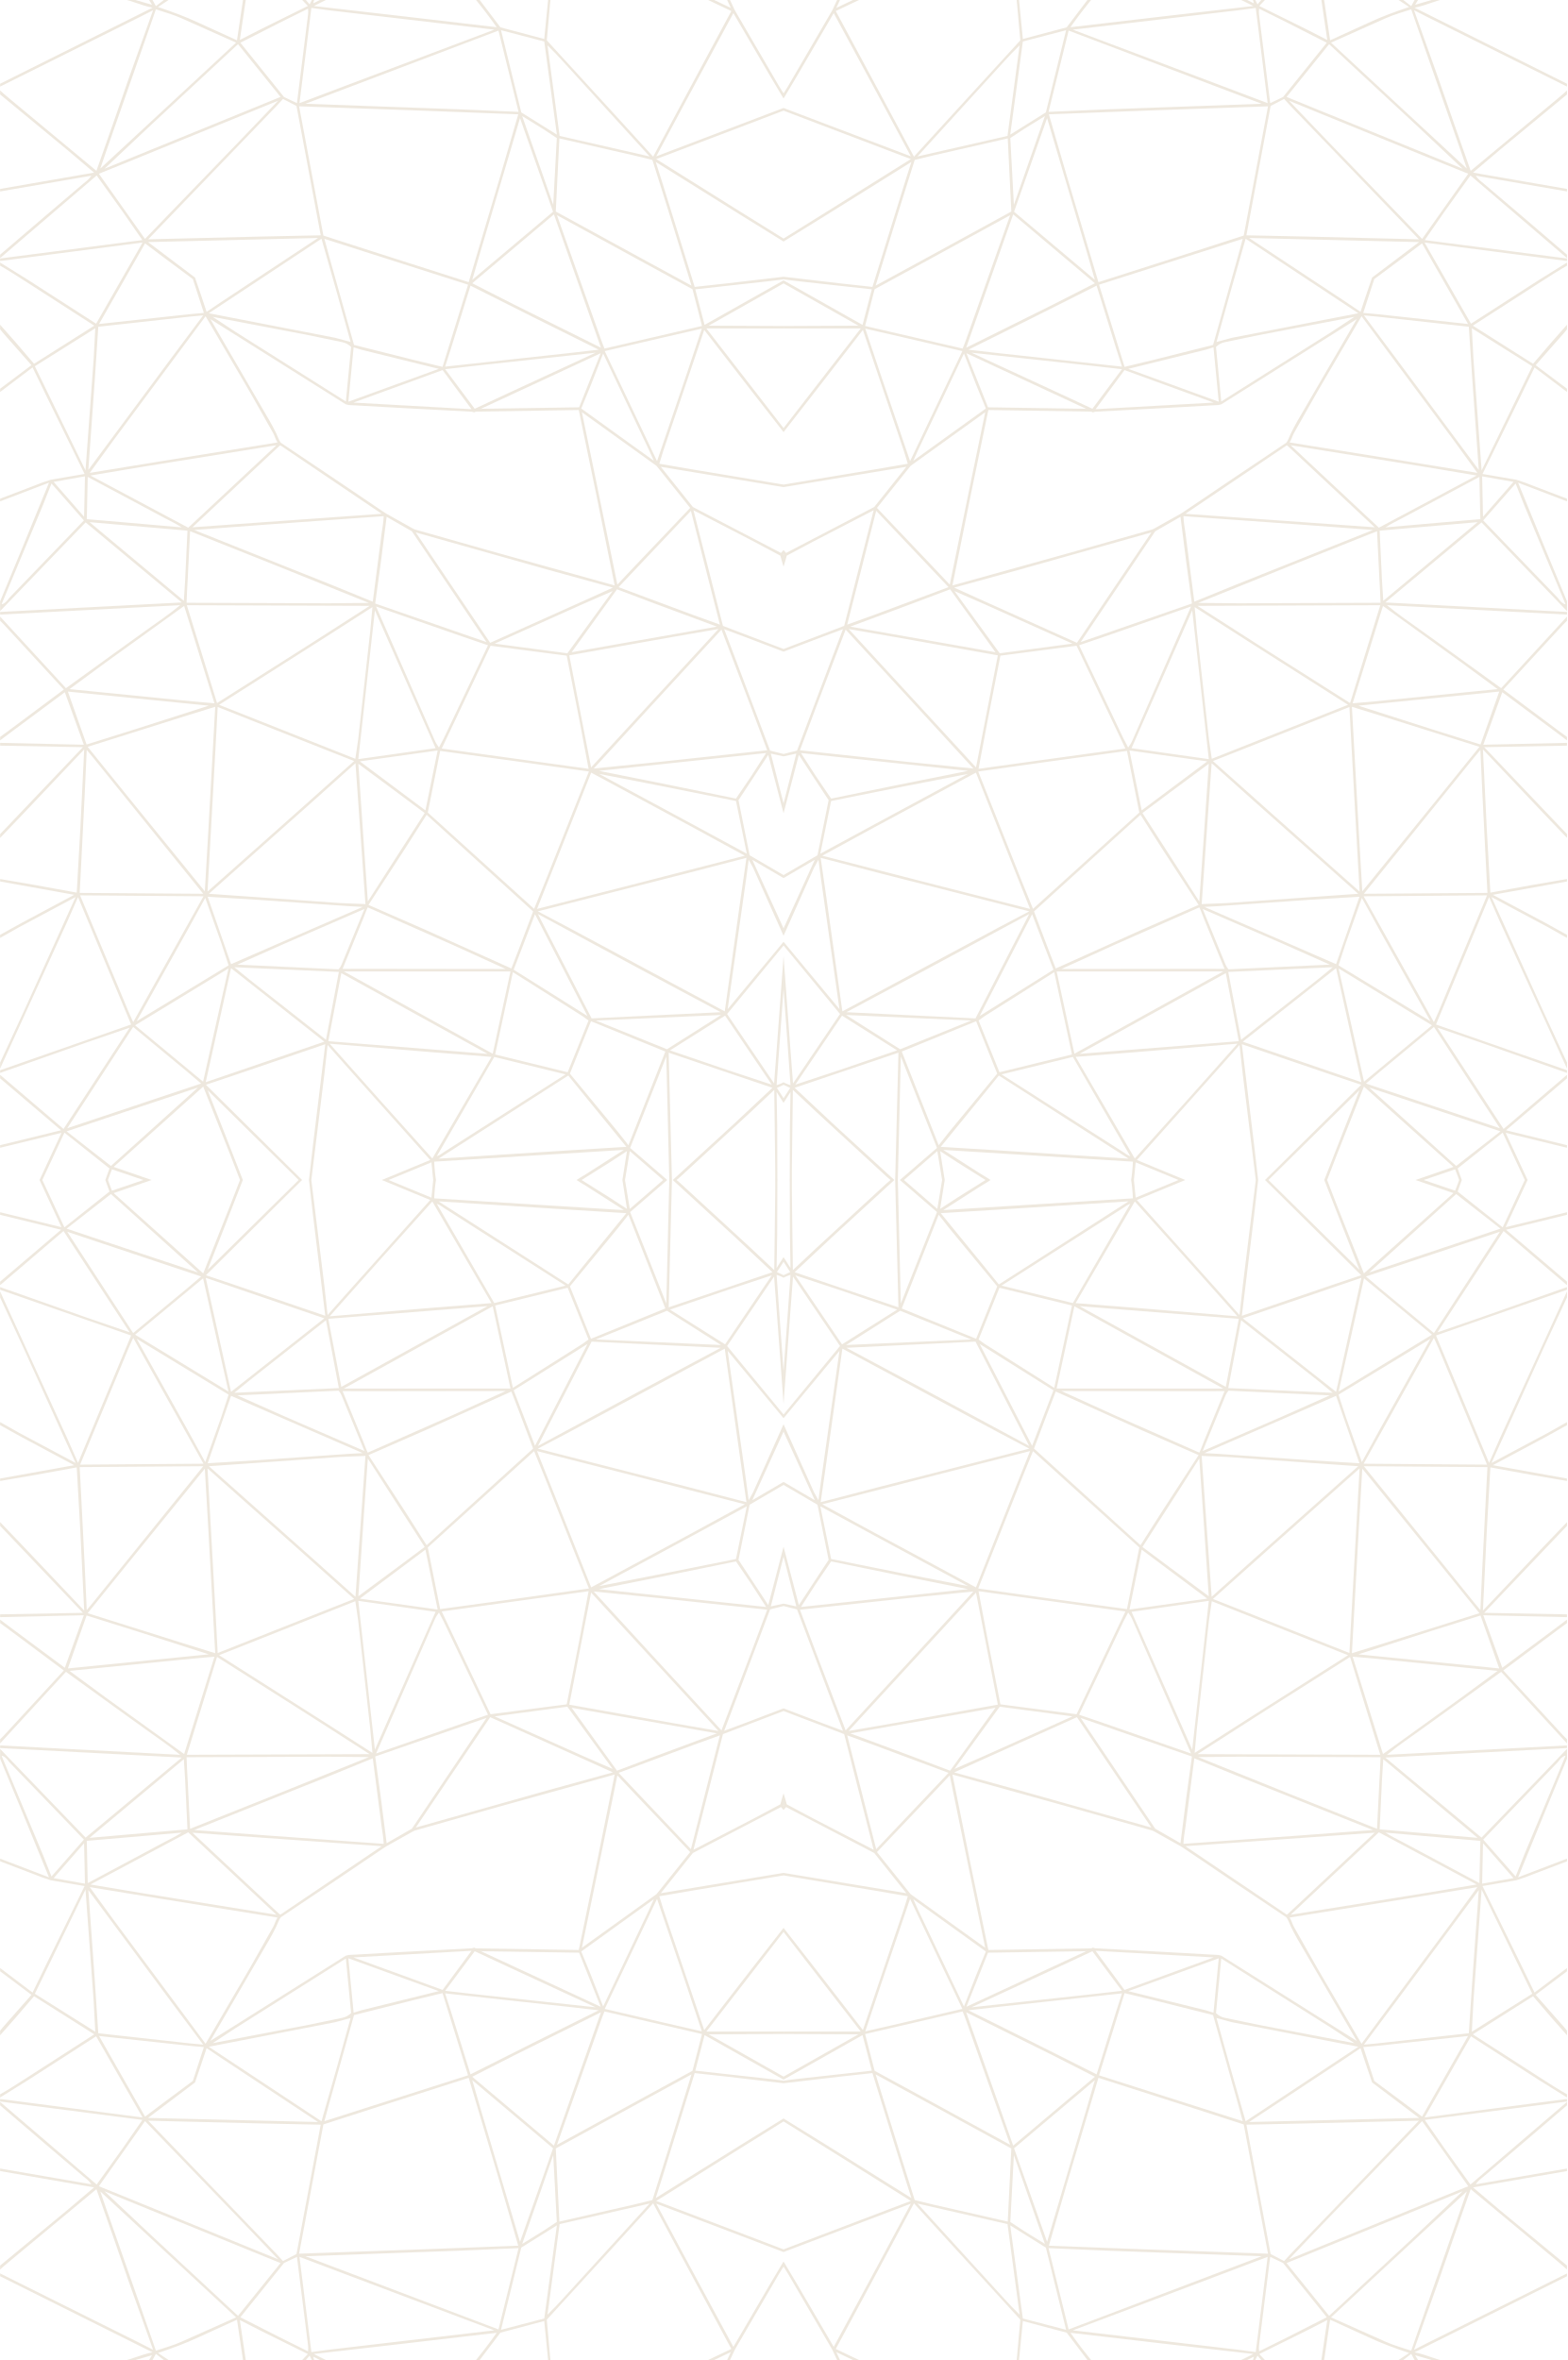
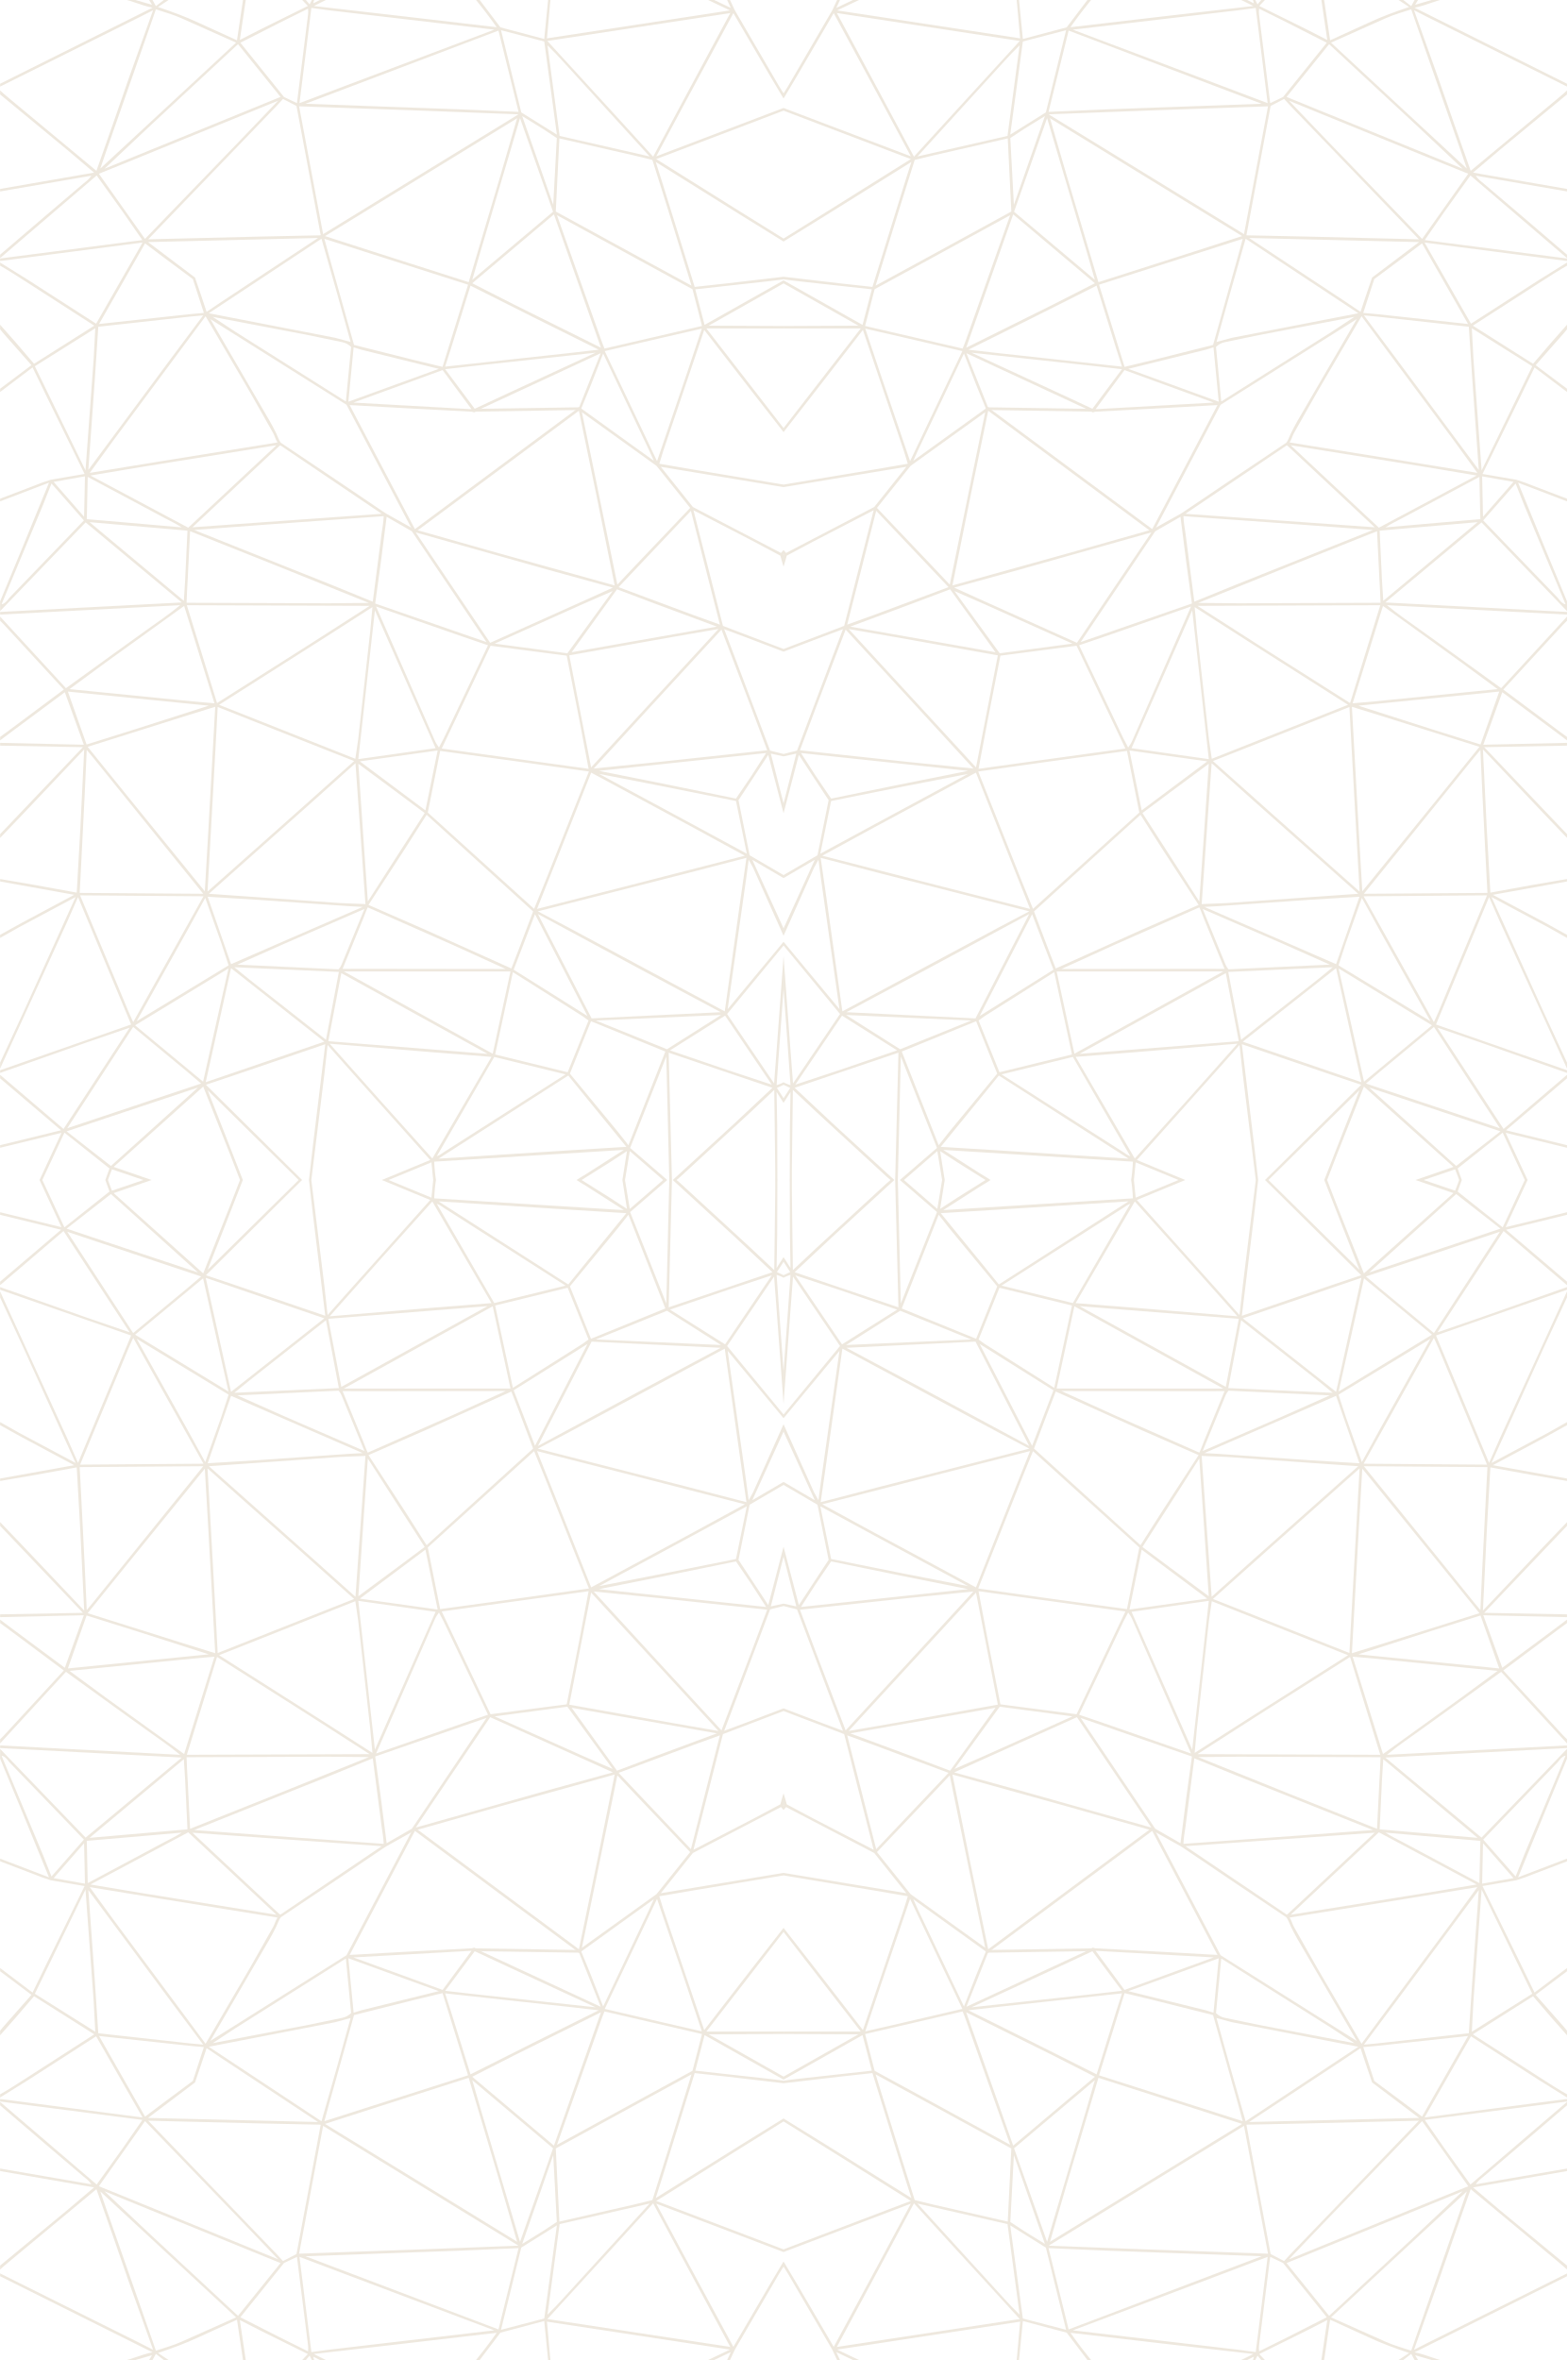
<svg xmlns="http://www.w3.org/2000/svg" viewBox="0 0 4942.58 7444.36" width="4943" height="7444">
  <defs>
    <symbol id="t" viewBox="14.00 14.00 2471.29 3722.18">
      <g fill="#eee8de">
        <path d="M2499.29,361.37v-39.06c-5.93-106.11-.15-213.66-3.08-322.3L1006.73.15l-21.29.38-198.6-.3-55.55,1.16-176.87,1.03-78.73-1.87L12.5.09c-2.41,0-7.35,1.63-8.88,2.6C1.7,3.92,0,8.69,0,13.02v3737.17s2496.85,0,2496.85,0l.03-243.61c0-3.43,2.34-6.44,2.41-5.43v-78.13c-.09.68-2.48-4.06-2.48-5.55v-49.93c0-1.47,2.4-6.21,2.48-5.55v-446.8c-.15.71-2.45-4-2.45-5.59l.02-90.93c0-2.13,2.2-6.78,2.43-6.03v-46.19c-.32-.14-2.45-3.45-2.45-4.57v-159.73c0-1.12,2.13-4.43,2.45-4.57v-99.9c-.15.68-2.46-3.97-2.46-6.07v-83.54c-.01-1.58,2.39-6.25,2.46-5.61v-17.09c-.51.62-2.45-3.22-2.45-6.04l-.02-286.35c0-3.44,2.47-6.43,2.47-5.48v-19.4c-.31-.22-2.46-3.45-2.46-6,.02-71.28.02-173.34,0-244.62,0-2.55,2.15-5.78,2.46-6v-90.07c-.34-.3-2.46-3.54-2.46-4.98v-161.22c0-1.44,2.12-4.68,2.46-4.99v-24.14c-.35-.34-2.46-3.67-2.46-5.51.02-35.72.02-97.57,0-133.29,0-1.85,2.1-5.17,2.46-5.51v-7.19c0,1.22-2.41-2.29-2.41-4.73v-317.71c0-2.44,2.41-5.94,2.41-4.73v-2.24c-.32-.16-2.46-3.56-2.46-4.9v-139.53c0-1.34,2.13-4.74,2.46-4.9v-7.12l-2.45-2.99V364.35l2.45-2.99ZM2493.99,2648.85c-2,9.15-2.74,18.53.14,27.57l-1.58,102.16-114.3-66.76-35.1-173.9,44.98-68.24,48.92-74.47,50.86,194.06c2.16,8.23,6.05,14.24,4.94,23.16-1.55,12.44-.55,24.45,1.15,36.41ZM2493.3,871.71l-1.44,14.5-185.9,21.73-101.04,11.12-100.81-325.09-22.05-69.15,264.33,165.06,137.26,84.93c8.57,5.3,10.06,8.25,10,18.85l-.22,36.43c-.08,13.83,1.25,27.74-.13,41.63ZM1129.13,1109.61l24.08,7.46,244.68,60.45-285.29,103.62,16.53-171.53ZM1104.65,1280.46l-347.11-218.99-72.92-48.01,301.76,57.64,107.38,22.33c10.25,2.13,19.87,7.31,27.45,14.9l-16.56,172.13ZM1409.83,1181.42l91.12,123.32-372.43-20.81,281.31-102.51ZM1417.87,1178.54l98.16-11.17,376.65-40.88-298.57,138.14-82.99,38.79-93.25-124.89ZM1908.36,1128.26l-67.97,170.57-309.6,4.67,377.58-175.24ZM1810.56,1127.6l-392.82,42.93,18.51-57.45,61.59-197.97,200.88,100.87,203.35,101.07-91.5,10.55ZM1409.6,1171.22l-92.44-22.25-186.76-46.94-78.32-278.99-15.15-55.7,453.15,144.68-80.49,259.2ZM1076.91,939.37l42.68,153.33-48.75-13.16-221.38-42.99-177.17-34.45,355.43-235.07,49.19,172.33ZM1196.25,1939.29l191.33,434.77-243.68,34.57,52.35-469.34ZM1143.36,2347l-8.79,60.54-429.88-170.32,320.32-203.49,163.51-104.69-6.97,75.68-38.18,342.29ZM1394.15,2381.33l-38.53,188.88-206.86-154.58,245.39-34.29ZM1385.11,2349.85l-185.07-422.71,273.39,95.15,79.56,27.17-139.86,294.14-14.85,28.27c-5.37-7.59-9-12.5-13.16-22.01ZM1548.17,2039.36l-351-121.68,17.35-126.51,18.76-146.96,79.63,45.71,235.25,349.44ZM1325.15,1693.51l415.26,117.16,206.58,56.87-80.13,36.34-307,137.78-234.7-348.15ZM1217.12,1698.92l-27.55,212.98-134.6-54.89-428.77-171.24,237.87-17.77,359.86-25.83c-.44,19.25-4.28,37.16-6.81,56.74ZM620.71,1677.3l267.18-250.01c4.23-3.96,7.18-7.01,9.92-8.63l77.3,52.23,242.56,163.81-596.95,42.59ZM607.45,1678.54l-308.5-164.57,156.37-26.21,430.24-69.29-278.1,260.07ZM529.91,1467.55l-233.13,38.09,77.35-106.28,201.97-271.95,86.02-115.86,140.86,240.84,72.47,127.96c5.05,8.91,7.12,19.93,13.64,29.26l-359.17,57.95ZM710.95,966.91l-45.59,30.77-17.02-50.97-19.47-57.16-148.13-111.9,536.04-12.98-305.83,202.24ZM532.28,827.59l89.72,66.78,34.75,106.67-44.64,3.99-285.92,30.96,145.06-254.24,61.03,45.85ZM614.47,1012.54l40-3.64-103.27,138.37-258.89,348.98,20.19-281.52,11.22-170,290.75-32.21ZM531.75,1647.41c19.02,10.17,36.07,17.83,54.91,30.15l-188.79-16.47-110.42-9.44,2.93-133.27,241.35,129.03ZM581.6,1685.86l23.38,2.11-7.4,157.83-3.99,63.3-19.91-16.45-277.58-231.59,285.51,24.81ZM605.52,1845.71l7.76-156.04,67.53,26.93,212.89,84.89,283.57,114.32-128.12,1.16-446.91-1.59c.47-24.39,2.12-46.46,3.28-69.68ZM1179.61,1925.12l-188.84,121.11-292.46,185.46-95.29-308.59,576.59,2.02ZM700.29,2244.11l347.37,137.7,83.15,32.76-182.32,162.82-280.22,249.02,17.5-312.72,10.24-186.91,4.28-82.67ZM1003.14,2539.43l131.82-117.93,31.44,444.34-78.55-3.18-276.89-19.62-138.42-9.67,330.6-293.94ZM1160.56,2666.07l-16.51-242.8,117.33,86.81,91.87,68.53-108.31,168.42-71.01,110.58-13.37-191.55ZM1292.21,2689.57l67.14-105.41,335.92,304.83-45.07,119.15-23.53,60.77-267.21-120.22-183.42-80.29,116.18-178.82ZM1701.24,2897.76l19.22,37.14,146.29,284.13-102.28-64.33-130.46-81.83,67.24-175.12ZM1698.47,2880.83l-335.39-303.76,39-194.41,226.96,30.97,242.2,33.99-136.63,344.32-36.14,88.9ZM1805.11,2430.13l-398.06-55.01,154.03-324.14,240.18,31.24,39.76,201.9,29.27,155.01-65.19-9ZM1573.98,2044.27l279.93-125.54,92.24-40.26-142.74,196.28-229.42-30.47ZM1959.95,1872.9l115.09,43.48,199.91,74.26-458.13,80.78,143.13-198.51ZM1583.88,1758.26l-262.31-74.34-7.04-3.53-82.02-45.92-11.19-7.24-151.23-102.24-170.86-114.64c-6.38-8.69-9.07-18.57-14.07-28.96-13.07-27.17-27.28-50.59-42.16-76.16l-165.63-284.53,105.78,66.43,321.17,202.23,9.43,2.22,182.42,10.22,208.13,10.98-.47.91c2.71.04,5.43.35,8.11.95l1.12-2.18,326.23-5.11,56.53,272.92,56.71,280.44-368.66-102.44ZM1878.37,1226.27l37.85-97.13,146.37,308.27,13.46,30.06-228.83-164.83,31.15-76.37ZM1632.18,973.15l-128.94-65.64,257.71-217.28,148.3,420.6-277.08-137.67ZM1758.78,660.15l-97.91-279.95,66.18,40.88,42.99,28.34-11.26,210.72ZM1758.17,681.89l-254.73,214.69,23.83-82.42,126.73-427.49,104.18,295.23ZM1591.87,569.01l-99.8,335.05-303.28-96.99-155.04-49.99-76.59-407.71,371.47,13.06,319.79,12.13-56.55,194.46ZM1025.32,756.27l-173.75,3.61-370.43,8.96,404.12-419.7,21.05-23.01,42.59,22.08,76.42,408.07ZM772.16,455.76l-301.17,311.87-145.44-205.54,88.63-35.86,476.76-194.54-118.78,124.07ZM316.89,1035.07l-214.11-137.77-95.07-59.14,455.55-59.09-146.37,256ZM309.16,1145.42l-25.78,352.47-159.74-328.63,190.58-119.77-5.06,95.93ZM278.28,1655.55l-55.14,57.49-180.45,187.14c-6.69,8.71-13.19,17.88-24.23,20.23l130.7-313.15,26.93-68.03,102.19,116.32ZM182.92,1534.05l98.81-17.47-2.8,127.42-96.02-109.96ZM283.75,1661.78l88.27,73.46,215,179.12-575.76,30.09,272.48-282.67ZM594.5,1925.4l95.62,307.06-68.26-5.94-388.88-38.78,113.6-83.62,247.92-178.72ZM692.51,2243.47l-22.19,399.96-10.61,182.14-244.95-301.58-124.55-154.25,303.49-95.6,98.82-30.67ZM309.23,2405.97l199.61,247.05,145.87,180.3-389.7-2.75,3.3-62.04,12.96-257.33,5.98-131.62,21.97,26.38ZM419.45,3206.08l-153.14-367.78,389.17,2.95-221.62,396.93-14.41-32.1ZM427.24,3245.7L11.16,3390.94l213.06-466.26,35.62-80.72,167.4,401.74ZM606.13,2946.41l54.94-99.99,50.77,142.79,22.85,69.89-289.91,176.17,161.35-288.86ZM668.79,2842.71l153.98,9.4,292.15,20.29,43.01,2.31-223.14,96.85-192.28,83.79-73.72-212.63ZM912.29,2990.09l250.87-108.77-72.12,175.53c-2.02,4.91-5.28,9.99-9.17,14.79l-319.53-14.85,149.95-66.69ZM1159.33,2911.75c5.19-12.63,8.2-22.55,14.34-35.58l269.49,119,165.49,75.33-458.64-.59-55.73.3,65.04-158.46ZM1623.85,3078.58l-55.97,259.26-469.64-259.56,525.61.29ZM1631.47,3080.64l219.45,138.51,19.17,13.87-65.83,163.28-228.72-56.04,55.92-259.62ZM1710.44,2897.25l322.52,173.84,254.16,135.77-407.28,19.56-169.41-329.17ZM2157.34,3127.92l-352.59-189.37-94.58-49.85,216.58-55.28,254.87-65,186.61-48.51-18.49,128.93-49.97,355.4-142.42-76.32ZM2335.16,2533.09l-207.04-42.41-224.92-45.09,37.76-4.02,489.28-52.21-46.05,71.61-49.02,72.13ZM2335.27,2540.72l34.05,166.13-187.33-101.46-278.64-150.23,205.66,40.07,226.25,45.49ZM2204.29,2626.63l158.78,86.6-378.1,97.22-277.31,70.66,60.54-151.91,110.23-278.06,325.86,175.49ZM1878.22,2434.75l-68.86-353.54,321.06-57.15,149.5-25.86-362.06,393.34-39.63,43.21ZM2198.95,1953.4l-234.08-87.3,228.2-240.75,91.41,358.92-85.53-30.87ZM2010.37,1805.7l-49.31,52.34-65.85-321.22-45.98-222.47,235.39,169.23,106.06,132.57-180.3,189.56ZM1921.26,1121.53l190.5-44.35,115.72-26.52-47.8,143.17-93.5,274.78-164.92-347.08ZM1920.43,1113.49c-3.94-9.62-7.58-18.79-12.01-31.3l-137.85-389.37,255.14,139.54,172.29,93.9,30.05,115.95-307.62,71.29ZM2206.86,926.65l243.9-26.93,42.04-5.58-256.65,144.72-29.28-112.22ZM2493.22,903.47l.88,138.95-244.87-1.17,243.99-137.78ZM2122.26,679.87l72.62,235.06-178.98-97.45-249.11-136.25,11.32-230.65,234.34,53.53,59.09,14.37,50.72,161.4ZM1778.85,442.7l-38.1-285.62c17,16.41,31.07,31.33,46.04,47.74l85.21,93.39,190.84,209.33-284.01-64.84ZM1770.27,438.65l-112.34-70.09-63.87-259.28,136.4,35.66,39.81,293.71ZM1649.4,366.84l-195.05-8.34-477.23-17.17,608.94-230.86,63.34,256.37ZM1251.35,228.68l-293.01,110.65,37.53-300.33,52.09,7.02,524.78,61.56-321.39,121.1ZM985.48,59.01l-35.16,280.32-40.73-19.36-137.71-171.14,130.47-66.39,82.9-41.05c.62,5.57,1.03,11.24.23,17.62ZM898.6,319.76l-555.26,226.4,145.3-136.7,275.8-256.13,134.15,166.43ZM531.9,358.65l-201.91,187.17,19.01-55.37L490.61,86.17l14.82-42.78c28.5,9.43,55.05,16.7,81.86,28.67l119.58,53.43,51.48,23.04-226.45,210.11ZM421.01,257.85l-50.88,146.57-52.32,148.46L47.97,328.74c-14.88-12.36-28.15-23.51-42.74-37.27L451.27,69.29l45.24-22.93-75.49,211.49ZM318.57,567.52l84.58,117.86,59.58,85.95L12.4,829.56l306.17-262.04ZM277.34,592.49l-122.7,104.47L5.95,824.3l-.93-194.41c-.01-2.28.8-7.98,2.1-9.37,1.62-1.74,5.74-2.44,9.9-3.16l284.93-49.19c-6.27,9.72-15.22,17.01-24.6,24.33ZM5.71,847.26c35.92,20.33,65.18,39.32,97.46,60.11l207.89,133.88-190.01,120.25-55.54-64.84-58.35-66.07c-.9-5.18-2.23-11.9-2.2-17.3l.74-166.03ZM164.13,1271.38l116.36,237.66-105.9,18.09c-18.7,5.64-36.27,11.85-54.28,19.41l-115.22,43.92-.29-308.33,1.53-25.9,110.06-83.19,47.74,98.34ZM10.18,1596.98l158.02-60.45-86.94,212.27L6.89,1927.99c-.83-8.95-1.91-18.19-1.92-30.13l-.11-286.3c.52-4.38,1.93-13.28,5.33-14.58ZM7.3,1965.44l17.34,17.11,190.29,206.59-172.42,128.55-37.11,27.16-.05-307.13,1.95-72.29ZM8.49,1952.92l573.45-29.94c-36.99,30.53-71.87,53.72-107.91,79.66l-98.63,71-153.67,111.1L8.49,1952.92ZM672.22,2239.97l-225.54,72.27-159.84,50.2-59.05-166.97,444.43,44.5ZM267.03,2629.33l-11.3,200.35-133.34-24.29-116.96-20.06.02-119.42,76.22-79.47,197.58-208.45-12.23,251.34ZM88.24,3205.38l-82.56,178.41-.63-33.38.06-372.82,69.68-39.35,177.32-94.62-163.87,361.75ZM284.97,3302.97l137.65-47.24-208.59,319.45-205.01-175.01,275.96-97.2ZM225.71,3572.93l208.05-319.53,169.18,140.11,45.23,38.38-422.46,141.04ZM638.16,3444.49l-274.59,247.39-139.74-109.16,122.09-40.85,292.23-97.38ZM439.83,3248.29l294.49-179.36-50.91,226.87-29.12,130.22-214.46-177.73ZM742.47,3067.99l294.24,231.92-374.12,127.74,79.88-359.65ZM798.47,3102.25l-45.46-37.22,329.57,14.79-40.67,213.91-243.43-191.48ZM1090.28,3083.56l461.26,254.7-502.23-39.97,40.97-214.74ZM1371.57,3332.66l192.36,15.16-186.51,320.54-163.28-181.82-160.66-180.38,318.1,26.5ZM1572.73,3347.98l224.9,55.05-383.65,245.07c-7.58,5.44-12.44,9.15-22.47,13.04l181.22-313.16ZM1806.25,3406.66l39.09,48.38,144.13,176.54-171.39,10.53-421.07,26.71,409.24-262.16ZM1962.71,3584.25l-151.38-183.58,66.5-165.29,234.55,95.58-80.08,203.43-36.33,92.11-33.27-42.26ZM1893.33,3233.14l394.65-17.44-170.44,108.04-224.21-90.6ZM2300.87,3217.73l147.26,217.69-141.4-46.76-179.58-61.39,173.73-109.55ZM2307.17,3212.53l180.88-219.36-24.57,332.46-8.02,105.86-148.29-218.97ZM2308.95,3197.17l57.82-407.68,8.5-63.46,14.24,25.78,101.3,226.27-181.86,219.08ZM2091.84,2417.51l-205.25,20.66,187.08-203.88,204.07-221.53,11.74-12.64,94.81,248.86,49.3,131.67-341.76,36.86ZM2201.12,1623.54l193.22,100.13,80.88,43.11c5.58,21.48,11.19,39.35,19.11,59.53l-.66,238.02-199.56-76.07-92.98-364.72ZM2493.84,1750.14l-.55,49.06-7.01-23.33c6.43-9.13-11.41-7.73,7.56-25.73ZM2492.82,1616.7c-1.38,11.35-1.34,24.47.01,35.84,1.83,15.44.23,29.06.26,44.59l.04,23.19c.04,23.43-1.04,19.95-15.78,37.94l-224.8-117.22-53.37-27.86-101.12-126.72,395,65.38c-3.75,40.29,4.52,25.55-.25,64.87ZM2492.16,1543.7l-295.49-49.12-103.28-17.79,12.7-41.12,128.93-380.84,149.2,192.63,108.65,139.28c-.49,12.17-.34,23.5.38,35.51,2.42,39.92,1.38,80.09-1.09,121.45ZM2494,1155.1l.31,191.13c.02,10.18-1.13,17.8-2.29,26.85l-91.12-117.65-159.08-205.31,251.68-.17c-1.29,14.26-1.61,24.84,1.02,36.38l-.62,48.92.11,19.85ZM2492.58,771.04l-146.05-90.81-262.75-164.47,285.72-108.61,124.2-47.39c-2.74,17.55.29,30.28.3,45.73l.15,336.55-1.57,29ZM2083.78,507.1l99.91-186.34,143.35-265.35,117.76,201.59,42.11,70.44c6.72,5.65,9.83,18.78,4.46,24.81l-407.59,154.86ZM2494.1,5.56l-.52,271.34-.87,42.7c-7.51-11.11-14.24-21.04-21.36-33.26l-139.88-240.06-19.17-41.14,181.8.42ZM2303.52,5.59l15.32,33.34-67.53-32.08c19.41-1.68,34.42-1.82,52.22-1.26ZM1836.04,5.87l40.87-.62,100.1.75,126.8-.13c42.64-1.51,83.89-1.3,126.2-.13l90.57,43.12-143.08,266.02-103.57,193.36-18.54-20.46-104.83-114.89-212.08-231.6,12.09-134.58c27.92-3.01,56.69-.42,85.46-.85ZM1705.91,4.67l37.39,1.64-12.93,130.69-138.19-36.79-71.94-94.91,185.66-.63ZM1091.32,4.91l375.2.1,42.76,1.35c24.11,29.87,46.71,58.68,71.1,93.49l-291.73-34.04-285.27-32.84,51.6-25.56c8.79-4.35,24.77-2.5,36.35-2.5ZM1009.82,7.46c7.77-2.7,17.79-2.01,27.44-.68l-35.11,17.6c-.39-4.07,3.65-14.81,7.66-16.92ZM1001.39,5.61l-11.05,22.18-19.26-22.45,30.31.27ZM790.12,5.46l169.33.62,25.29,26.73-144.86,71.65-69.68,35.52,19.92-134.52ZM558.87,4.96l222.59-.11-20.25,136.26-120.74-55.1c-43.24-20.32-84.53-35-128.31-49.95l46.7-31.09ZM541.36,5.47l-35.95,27.93-15.39-28.03,51.34.09ZM478.38,4.95l14.77,24.09-81.36-23.37,66.59-.72ZM6.28,6.71c9.19-.93,19.91-1.95,30.33-1.89l100.04.59,51.49.06c65.23.07,129.84-4.52,194.7,2.17,37.93,3.91,71.51,22.76,111.94,30.64L5.46,282.43l-.39-250.38,1.21-25.34ZM7.82,306.73l218.1,180.14,84.49,71.61L5.1,611.52l-.23-280.18c0-9.4,1.3-16.3,2.94-24.61ZM6.63,1043.61l17.49,21.49,88.84,100.78-107.43,80.68-.83-163.58,1.92-39.37ZM60.39,2314.63l157.78-117.08,59.82,165.64-274.08-6.17,56.48-42.39ZM6.07,2365.9l269.03,4.98L6.04,2653.56l-1.35-249.51,1.39-38.15ZM6.96,2793.22l240.89,43.32-166.42,88.97-75.99,42.09-.72-132.89c-.08-14.45.69-27.21,2.24-41.49ZM4.74,3453.79l2.66-43.89,198.92,169.39-201.05,49.24-.53-174.74ZM6.07,3745.46l-.55-108.88,202.03-49.22-73.31,157.67-128.17.43ZM142.88,3745.47l74.02-158.65,142.09,112.92-16.39,45.48-199.71.24ZM351.69,3745.29c3.89-14.14,8.86-26.49,15.15-42.76l124.71,42.26-139.86.5ZM518.03,3745.18l-145.81-50.34,282.43-253.29,84.57,213.24,34.96,90.53-256.15-.15ZM783.25,3745.38l-59.06-151.49-55.45-140.81,295.47,291.46-180.95.83ZM965.17,3734.78l-301.96-299.05,85.35-28.58,291.1-99.32-38.67,317.55-13.62,118.9c-10,3.93-14.35-1.73-22.2-9.5ZM994.64,3745.13l41.92-340.55,10.51-94.35,55.46,62.69,268.25,300.18-174.84,72.25-201.28-.22ZM1219.48,3744.35l155.14-63.86,6.41,64.9-161.55-1.05ZM1390.45,3745.36c-3.99-21.54-6.06-43.38-7.12-67.04l598.16-37.07-115.18,73.76c-15.58,9.98-29.75,17.08-46.21,30.21l-429.65.14ZM1834.68,3744.71l100.37-62.98,56.29-36.57-15.83,100.12-140.83-.58ZM1983.56,3745.49l16.7-100.5,114.74,99.46-131.44,1.04ZM2001.34,3635l87.04-219.93,26.97-68.47,9.58,395.25-123.59-106.84ZM2122.96,3334.62l327.29,110.68-118.31,110.95-198.69,182.24-10.29-403.86ZM2459.09,3745.26l-320.41.08c6.14-7.55,13.92-12.74,21.62-19.84l220.76-203.2,74.91-70.37,3.19,255.55-.06,37.77ZM2493.78,3710.79c-.02,11.41-1.74,19.07-.72,33.97l-26.63.74c-1.05-10.74-.68-20.63-.72-32.06l-.42-143.88-1.9-111,28.7,45.05c2.28,3.58,1.43,12.11.37,17.93-.57,3.15,1.64,10.77,1.63,14.4l-.31,174.85ZM2464.32,3445.78l28.47-13.37.28,57.88-28.74-44.51ZM2491.93,3422.9c-5.45,5.87-18.74,11.19-28.52,14.02l8.09-114.4,18.95-259.13,3.35-36.23.34,107.96.03,258.53c0,8.67-1.32,18.09-2.24,29.25ZM2493.88,2895.07l-2.06,61.63-105.01-230.48,105.62,61.72,1.34,47.26c.57,20.02.78,39.84.11,59.86ZM2492.84,2564c.5,3.22.65,3.61.47,4.38-.18.76-2.59,3.34-2.71,2.57-.13-.82-.61-4.2-.91-5.39l-44.59-174.45,47.14,10.26c1.86,8.9.52,18.9.97,28.36l1.39,28.91-1.76,105.36ZM2493.6,2221.58c-.34,10.4-.7,19.35-.02,29.71,1.42,21.62.64,42.87.26,64.87l-.6,35.19c-.24,14.18.58,28.79-.9,42.69l-49.45-12.33-114.59-303.34-30.35-79.69,67.19,25.1,127.53,48.53,1.2,32.33c1.46,39.29,1.01,77.72-.28,116.93Z" />
+         <path d="M1317.30,1691.20 L1317.51,1691.55 L1317.75,1691.88 L1318.02,1692.19 L1318.32,1692.47 L1318.65,1692.71 L1319.00,1692.93 L1319.37,1693.10 L1319.76,1693.24 L1320.16,1693.35 L1320.56,1693.41 L1320.97,1693.43 L1321.38,1693.42 L1321.79,1693.36 L1322.19,1693.26 L1322.57,1693.13 L1322.95,1692.95 L1323.30,1692.74 L1323.63,1692.50 L1323.94,1692.23 L1324.22,1691.93 L1324.46,1691.60 L1324.68,1691.25 L1324.85,1690.88 L1324.99,1690.49 L1325.10,1690.09 L1325.16,1689.69 L1325.18,1689.28 L1325.17,1688.87 L1325.11,1688.46 L1325.01,1688.06 L1324.88,1687.68 L1324.70,1687.30 L1111.37,1281.72 L1111.16,1281.37 L1110.92,1281.03 L1110.64,1280.73 L1110.34,1280.45 L1110.01,1280.20 L1109.66,1279.99 L1109.29,1279.81 L1108.91,1279.67 L1108.51,1279.57 L1108.10,1279.51 L1107.69,1279.48 L1107.28,1279.50 L1106.88,1279.56 L1106.48,1279.66 L1106.09,1279.79 L1105.72,1279.96 L1105.37,1280.17 L1105.03,1280.42 L1104.73,1280.69 L1104.45,1280.99 L1104.20,1281.32 L1103.99,1281.67 L1103.81,1282.04 L1103.67,1282.43 L1103.57,1282.82 L1103.51,1283.23 L1103.48,1283.64 L1103.50,1284.05 L1103.56,1284.46 L1103.66,1284.85 L1103.79,1285.24 L1103.96,1285.61 L1317.30,1691.20Z" />
+         <path d="M1318.51,1685.89 L1318.19,1686.15 L1317.90,1686.44 L1317.64,1686.76 L1317.41,1687.10 L1317.22,1687.46 L1317.06,1687.84 L1316.94,1688.23 L1316.86,1688.64 L1316.82,1689.04 L1316.82,1689.46 L1316.86,1689.86 L1316.94,1690.27 L1317.06,1690.66 L1317.22,1691.04 L1317.41,1691.40 L1317.64,1691.74 L1317.90,1692.06 L1318.19,1692.35 L1318.51,1692.61 L1318.85,1692.84 L1319.21,1693.03 L1319.59,1693.19 L1319.98,1693.31 L1320.39,1693.39 L1320.79,1693.43 L1321.21,1693.43 L1321.61,1693.39 L1322.02,1693.31 L1322.41,1693.19 L1322.79,1693.03 L1323.15,1692.84 L1323.49,1692.61 L1845.16,1305.69 L1845.48,1305.43 L1845.77,1305.14 L1846.03,1304.82 L1846.25,1304.48 L1846.45,1304.12 L1846.61,1303.74 L1846.72,1303.35 L1846.80,1302.95 L1846.84,1302.54 L1846.84,1302.13 L1846.80,1301.72 L1846.72,1301.32 L1846.60,1300.92 L1846.45,1300.54 L1846.25,1300.18 L1846.03,1299.84 L1845.77,1299.52 L1845.48,1299.23 L1845.16,1298.97 L1844.82,1298.75 L1844.45,1298.55 L1844.08,1298.39 L1843.68,1298.28 L1843.28,1298.20 L1842.87,1298.16 L1842.46,1298.16 L1842.05,1298.20 L1841.65,1298.28 L1841.26,1298.40 L1840.88,1298.55 L1840.52,1298.75 L1840.17,1298.97 L1318.51,1685.89Z" />
+         <path d="M1025.48,757.10 L1025.14,757.33 L1024.83,757.60 L1024.54,757.89 L1024.28,758.21 L1024.06,758.55 L1023.87,758.92 L1023.71,759.30 L1023.60,759.69 L1023.52,760.10 L1023.49,760.50 L1023.49,760.91 L1023.54,761.32 L1023.62,761.72 L1023.74,762.12 L1023.90,762.49 L1024.10,762.85 L1024.33,763.19 L1024.60,763.51 L1024.89,763.79 L1025.21,764.05 L1025.55,764.28 L1025.92,764.47 L1026.30,764.62 L1026.69,764.73 L1027.10,764.81 L1027.50,764.85 L1027.91,764.84 L1028.32,764.80 L1028.72,764.71 L1029.12,764.59 L1029.49,764.43 L1029.85,764.23 L1656.52,379.90 L1656.86,379.67 L1657.17,379.40 L1657.46,379.11 L1657.72,378.79 L1657.94,378.45 L1658.13,378.08 L1658.29,377.70 L1658.40,377.31 L1658.48,376.90 L1658.51,376.50 L1658.51,376.09 L1658.46,375.68 L1658.38,375.28 L1658.26,374.88 L1658.10,374.51 L1657.90,374.15 L1657.67,373.81 L1657.40,373.49 L1657.11,373.21 L1656.79,372.95 L1656.45,372.72 L1656.08,372.53 L1655.70,372.38 L1655.31,372.27 L1654.90,372.19 L1654.50,372.15 L1654.09,372.16 L1653.68,372.20 L1653.28,372.29 L1652.88,372.41 L1652.51,372.57 L1652.15,372.77 L1025.48,757.10Z" />
+         <path d="M2325.63,53.88 L2326.03,53.80 L2326.43,53.68 L2326.80,53.52 L2327.17,53.33 L2327.51,53.10 L2327.82,52.84 L2328.11,52.55 L2328.37,52.23 L2328.60,51.89 L2328.79,51.52 L2328.94,51.14 L2329.06,50.75 L2329.14,50.35 L2329.18,49.94 L2329.18,49.53 L2329.13,49.12 L2329.05,48.72 L2328.93,48.32 L2328.77,47.95 L2328.58,47.58 L2328.35,47.24 L2328.09,46.93 L2327.80,46.64 L2327.48,46.38 L2327.14,46.15 L2326.77,45.96 L2326.39,45.81 L2326.00,45.69 L2325.60,45.61 L2325.19,45.57 L2324.78,45.57 L2324.37,45.62 L1733.12,135.87 L1732.72,135.95 L1732.32,136.07 L1731.95,136.23 L1731.58,136.42 L1731.24,136.65 L1730.93,136.91 L1730.64,137.20 L1730.38,137.52 L1730.15,137.86 L1729.96,138.23 L1729.81,138.61 L1729.69,139.00 L1729.61,139.40 L1729.57,139.81 L1729.57,140.22 L1729.62,140.63 L1729.70,141.03 L1729.82,141.43 L1729.98,141.80 L1730.17,142.17 L1730.40,142.51 L1730.66,142.82 L1730.95,143.11 L1731.27,143.37 L1731.61,143.60 L1731.98,143.79 L1732.36,143.94 L1732.75,144.06 L1733.15,144.14 L1733.56,144.18 L1733.97,144.18 L1734.38,144.13 L2325.63,53.88Z" />
      </g>
    </symbol>
  </defs>
  <use href="#t" x="0" y="0" width="2471.29" height="3722.18" />
  <use href="#t" width="2471.29" height="3722.18" transform="translate(4942.58 0) scale(-1 1)" />
  <use href="#t" width="2471.29" height="3722.18" transform="translate(0 7444.36) scale(1 -1)" />
  <use href="#t" width="2471.29" height="3722.18" transform="translate(4942.58 7444.36) scale(-1 -1)" />
</svg>
